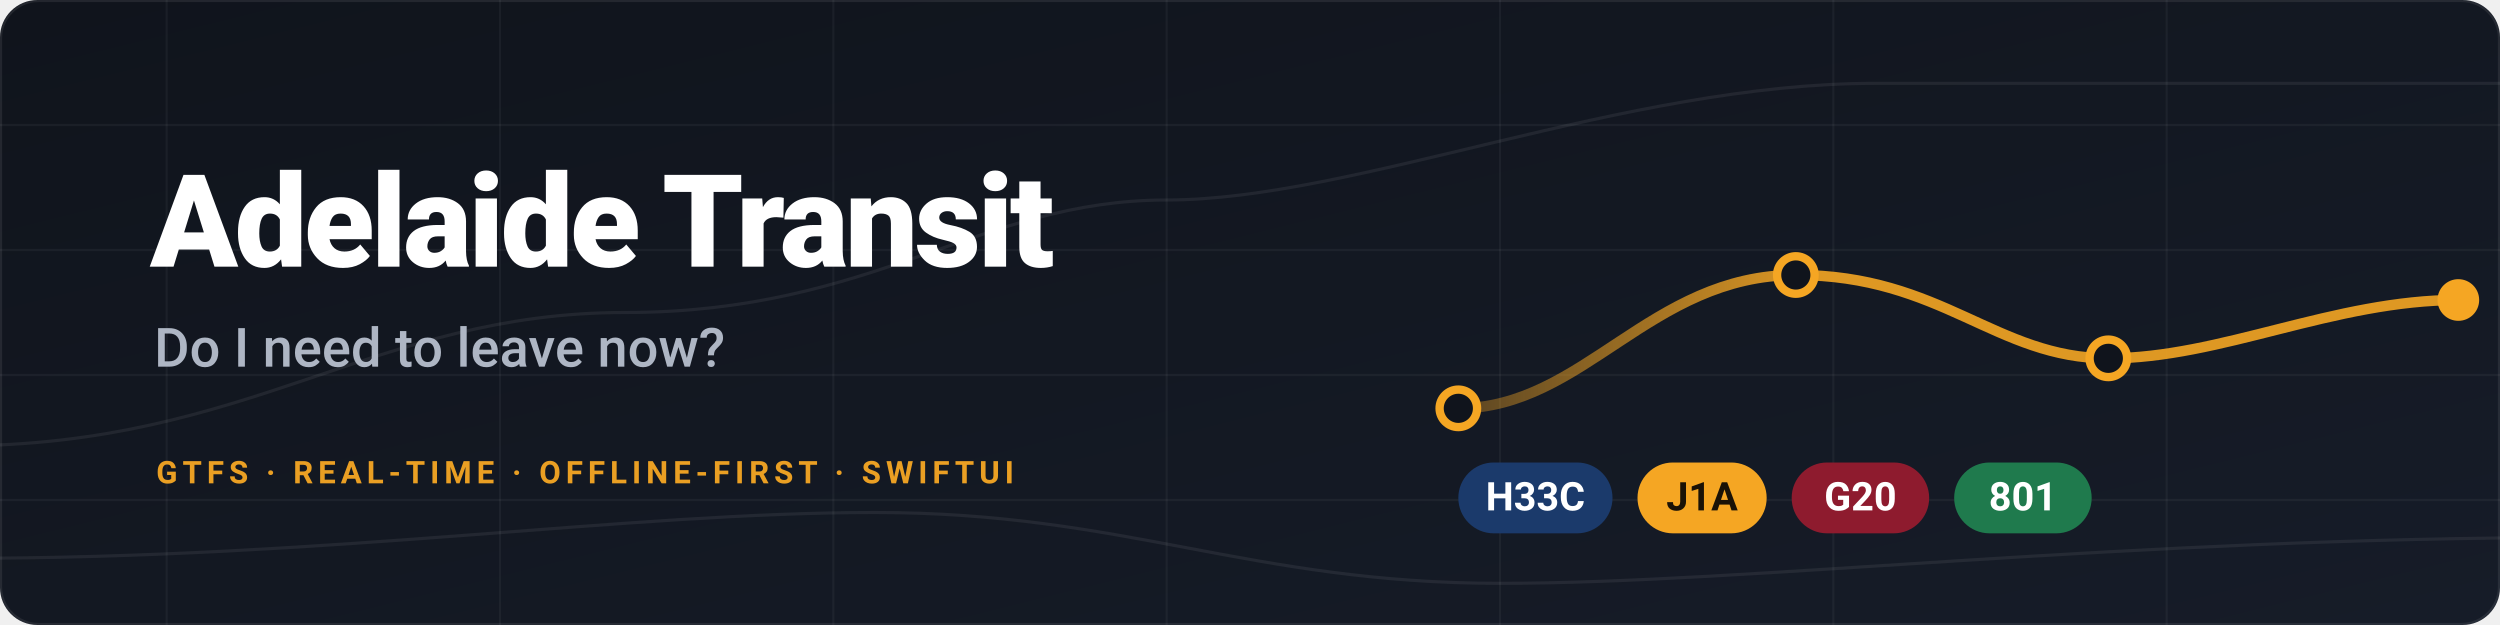
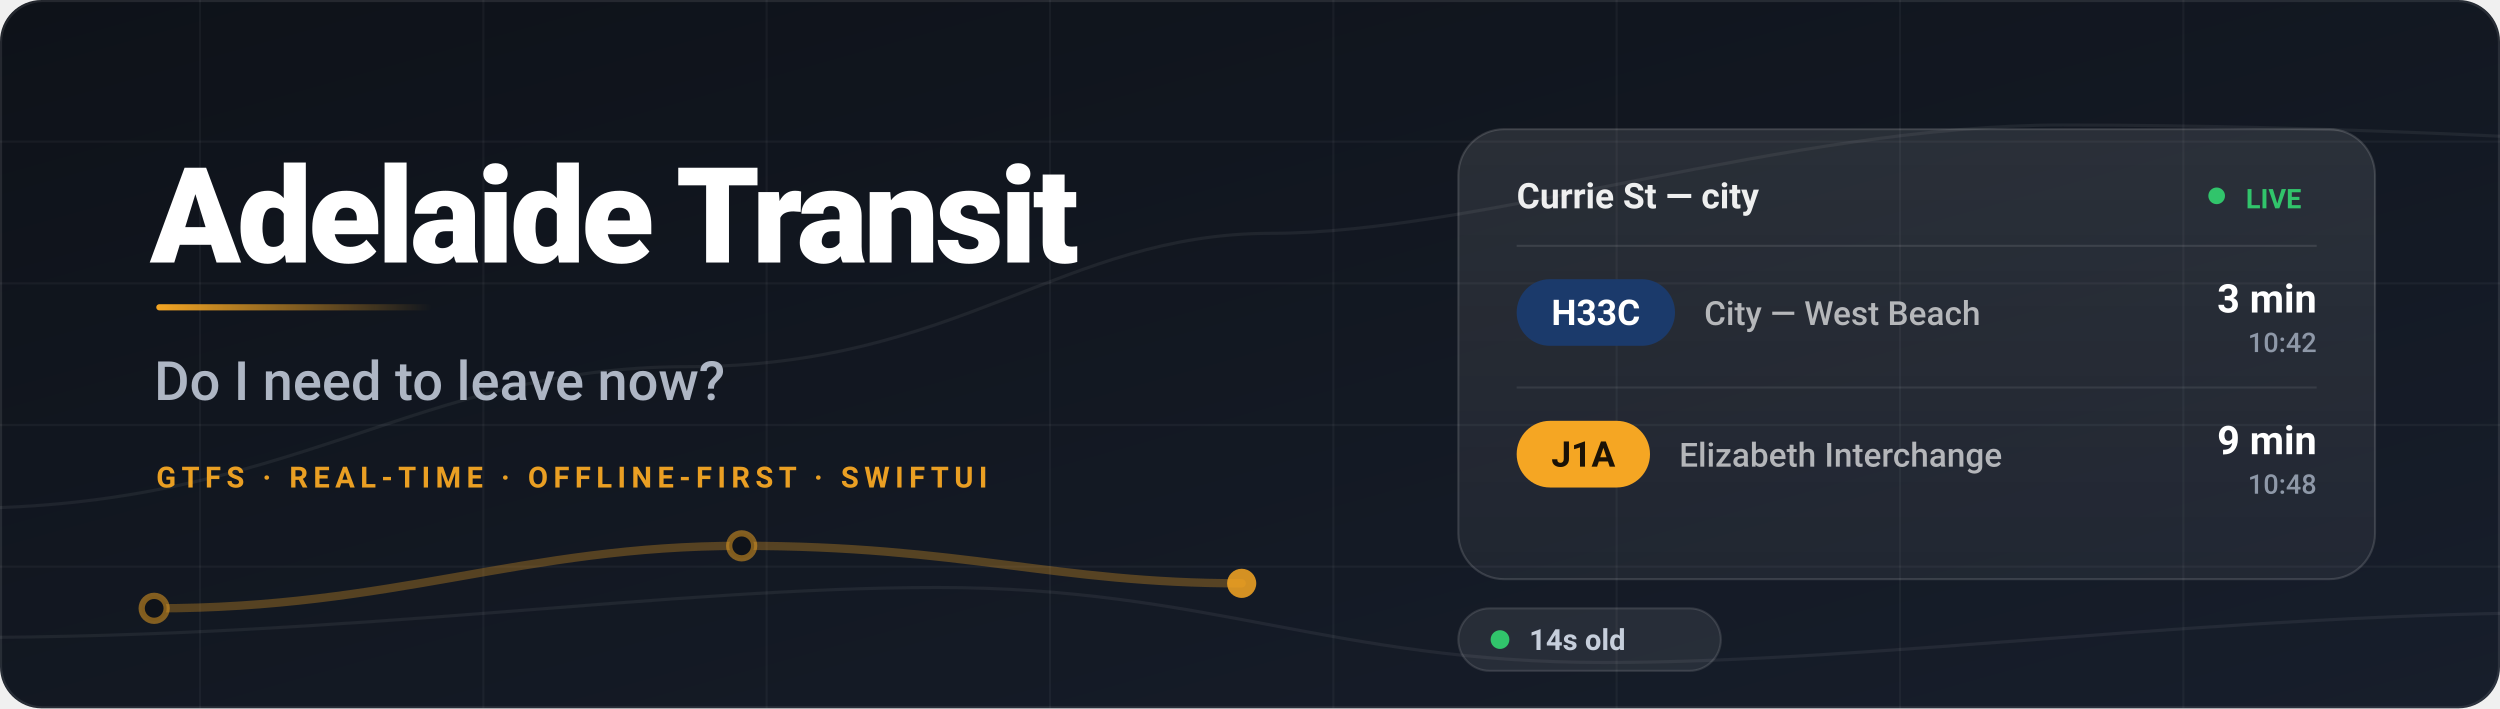
- <svg xmlns="http://www.w3.org/2000/svg" width="1200" height="300" viewBox="0 0 1200 300" role="img" aria-label="Adelaide Transit — do I need to leave now?">
+ <svg xmlns="http://www.w3.org/2000/svg" width="1200" height="340" viewBox="0 0 1200 340" role="img" aria-label="Adelaide Transit — do I need to leave now? GTFS, real-time, offline-first, SwiftUI">
  <defs>
    <linearGradient id="bg" x1="0" y1="0" x2="1" y2="1">
-       <stop offset="0" stop-color="#10141C" />
-       <stop offset="1" stop-color="#161C28" />
+       <stop offset="0" stop-color="#0E1219" />
+       <stop offset="1" stop-color="#171E2B" />
    </linearGradient>
-     <linearGradient id="fade" x1="0" y1="0" x2="1" y2="0">
-       <stop offset="0" stop-color="#F5A623" stop-opacity="0.35" />
-       <stop offset="0.35" stop-color="#F5A623" stop-opacity="1" />
-       <stop offset="1" stop-color="#F5A623" stop-opacity="1" />
+     <linearGradient id="card" x1="0" y1="0" x2="0" y2="1">
+       <stop offset="0" stop-color="#FFFFFF" stop-opacity="0.10" />
+       <stop offset="1" stop-color="#FFFFFF" stop-opacity="0.05" />
    </linearGradient>
-     <clipPath id="card">
-       <rect width="1200" height="300" rx="18" />
+     <linearGradient id="rule" x1="0" y1="0" x2="1" y2="0">
+       <stop offset="0" stop-color="#F5A623" />
+       <stop offset="1" stop-color="#F5A623" stop-opacity="0" />
+     </linearGradient>
+     <clipPath id="frame">
+       <rect width="1200" height="340" rx="20" />
    </clipPath>
  </defs>
-   <g clip-path="url(#card)">
-     <rect width="1200" height="300" fill="url(#bg)" />
-     <g stroke="#FFFFFF" stroke-opacity="0.045" stroke-width="1">
-       <path d="M0 60H1200M0 120H1200M0 180H1200M0 240H1200" />
-       <path d="M80 0V300M240 0V300M400 0V300M560 0V300M720 0V300M880 0V300M1040 0V300" />
+   <g clip-path="url(#frame)">
+     <rect width="1200" height="340" fill="url(#bg)" />
+     <g stroke="#FFFFFF" stroke-opacity="0.04" stroke-width="1">
+       <path d="M0 68H1200M0 136H1200M0 204H1200M0 272H1200" />
+       <path d="M96 0V340M232 0V340M368 0V340M504 0V340M640 0V340M776 0V340M912 0V340M1048 0V340" />
    </g>
-     <g stroke="#FFFFFF" stroke-opacity="0.07" stroke-width="1.5" fill="none">
-       <path d="M-20 214C120 214 180 150 300 150S470 96 560 96 780 40 900 40s260 0 340 0" />
-       <path d="M-20 268C160 268 300 246 420 246s180 34 300 34 300-22 520-22" />
+     <g stroke="#FFFFFF" stroke-opacity="0.06" stroke-width="1.5" fill="none">
+       <path d="M-20 244C140 244 200 176 330 176s180-64 280-64 250-52 380-52 260 8 260 8" />
+       <path d="M-20 306C170 306 320 282 450 282s190 36 320 36 300-24 470-24" />
    </g>
    <g fill="none" stroke-linecap="round">
-       <path d="M700 196C760 196 792 132 862 132s96 40 150 40 108-28 168-28" stroke="url(#fade)" stroke-width="5" stroke-opacity="0.9" />
+       <path d="M74 292C190 292 250 262 356 262s150 18 240 18" stroke="#F5A623" stroke-opacity="0.30" stroke-width="4" />
    </g>
-     <g fill="#10141C" stroke="#F5A623" stroke-width="4">
-       <circle cx="700" cy="196" r="9" />
-       <circle cx="862" cy="132" r="9" />
-       <circle cx="1012" cy="172" r="9" />
+     <circle cx="74" cy="292" r="6" fill="#0E1219" stroke="#F5A623" stroke-opacity="0.5" stroke-width="3" />
+     <circle cx="356" cy="262" r="6" fill="#0E1219" stroke="#F5A623" stroke-opacity="0.5" stroke-width="3" />
+     <circle cx="596" cy="280" r="7" fill="#F5A623" fill-opacity="0.85" />
+     <g font-family="ui-sans-serif, -apple-system, BlinkMacSystemFont, 'SF Pro Display', 'Segoe UI', Roboto, Helvetica, Arial, sans-serif">
+       <text x="72" y="126" font-size="64" font-weight="800" letter-spacing="-1.8" fill="#FFFFFF">Adelaide Transit</text>
+       <rect x="75" y="146" width="132" height="3" rx="1.5" fill="url(#rule)" />
+       <text x="74" y="192" font-size="26" font-weight="500" fill="#AEB6C4">Do I need to leave now?</text>
+       <text x="75" y="234" font-size="14" font-weight="600" letter-spacing="2.6" fill="#F5A623" fill-opacity="0.95">GTFS · REAL-TIME · OFFLINE-FIRST · SWIFTUI</text>
    </g>
-     <circle cx="1180" cy="144" r="10" fill="#F5A623" />
-     <g font-family="ui-sans-serif, -apple-system, BlinkMacSystemFont, 'SF Pro Text', 'Segoe UI', Roboto, Helvetica, Arial, sans-serif" font-size="19" font-weight="700" text-anchor="middle">
-       <rect x="700" y="222" width="74" height="34" rx="17" fill="#1B3A6B" />
-       <text x="737" y="245" fill="#FFFFFF">H33C</text>
-       <rect x="786" y="222" width="62" height="34" rx="17" fill="#F5A623" />
-       <text x="817" y="245" fill="#1A1206">J1A</text>
-       <rect x="860" y="222" width="66" height="34" rx="17" fill="#8E1B2E" />
-       <text x="893" y="245" fill="#FFFFFF">G20</text>
-       <rect x="938" y="222" width="66" height="34" rx="17" fill="#1F7A4D" />
-       <text x="971" y="245" fill="#FFFFFF">801</text>
+     <g font-family="ui-sans-serif, -apple-system, BlinkMacSystemFont, 'SF Pro Text', 'Segoe UI', Roboto, Helvetica, Arial, sans-serif">
+       <rect x="700" y="62" width="440" height="216" rx="22" fill="url(#card)" stroke="#FFFFFF" stroke-opacity="0.14" />
+       <text x="728" y="100" font-size="17" font-weight="700" fill="#FFFFFF" fill-opacity="0.92">Currie St — city</text>
+       <circle cx="1064" cy="94" r="4" fill="#31C46B" />
+       <text x="1078" y="100" font-size="13" font-weight="600" fill="#31C46B">LIVE</text>
+       <line x1="728" y1="118" x2="1112" y2="118" stroke="#FFFFFF" stroke-opacity="0.10" />
+       <rect x="728" y="134" width="76" height="32" rx="16" fill="#1B3A6B" />
+       <text x="766" y="156" font-size="17" font-weight="700" fill="#FFFFFF" text-anchor="middle">H33C</text>
+       <text x="818" y="156" font-size="16" font-weight="500" fill="#FFFFFF" fill-opacity="0.66">City — West Beach</text>
+       <text x="1112" y="150" font-size="19" font-weight="700" fill="#FFFFFF" text-anchor="end">3 min</text>
+       <text x="1112" y="169" font-size="13" font-weight="500" fill="#8E98A8" text-anchor="end">10:42</text>
+       <line x1="728" y1="186" x2="1112" y2="186" stroke="#FFFFFF" stroke-opacity="0.08" />
+       <rect x="728" y="202" width="64" height="32" rx="16" fill="#F5A623" />
+       <text x="760" y="224" font-size="17" font-weight="700" fill="#1A1206" text-anchor="middle">J1A</text>
+       <text x="806" y="224" font-size="16" font-weight="500" fill="#FFFFFF" fill-opacity="0.66">Elizabeth Interchange</text>
+       <text x="1112" y="218" font-size="19" font-weight="700" fill="#FFFFFF" text-anchor="end">9 min</text>
+       <text x="1112" y="237" font-size="13" font-weight="500" fill="#8E98A8" text-anchor="end">10:48</text>
    </g>
-     <g font-family="ui-sans-serif, -apple-system, BlinkMacSystemFont, 'SF Pro Display', 'Segoe UI', Roboto, Helvetica, Arial, sans-serif">
-       <text x="72" y="128" font-size="62" font-weight="800" letter-spacing="-1.6" fill="#FFFFFF">Adelaide Transit</text>
-       <text x="74" y="176" font-size="26" font-weight="500" fill="#AEB6C4">Do I need to leave now?</text>
-       <text x="75" y="232" font-size="15" font-weight="600" letter-spacing="2.4" fill="#F5A623" fill-opacity="0.95">GTFS · REAL-TIME · OFFLINE-FIRST · SWIFTUI</text>
+     <g font-family="ui-sans-serif, -apple-system, BlinkMacSystemFont, 'SF Pro Text', 'Segoe UI', Roboto, Helvetica, Arial, sans-serif">
+       <rect x="700" y="292" width="126" height="30" rx="15" fill="#FFFFFF" fill-opacity="0.08" stroke="#FFFFFF" stroke-opacity="0.12" />
+       <circle cx="720" cy="307" r="4.5" fill="#31C46B" />
+       <text x="734" y="312" font-size="14" font-weight="600" fill="#C6CEDB">14s old</text>
    </g>
-     <rect x="0.5" y="0.5" width="1199" height="299" rx="18" fill="none" stroke="#FFFFFF" stroke-opacity="0.08" />
+     <rect x="0.5" y="0.5" width="1199" height="339" rx="20" fill="none" stroke="#FFFFFF" stroke-opacity="0.09" />
  </g>
</svg>
